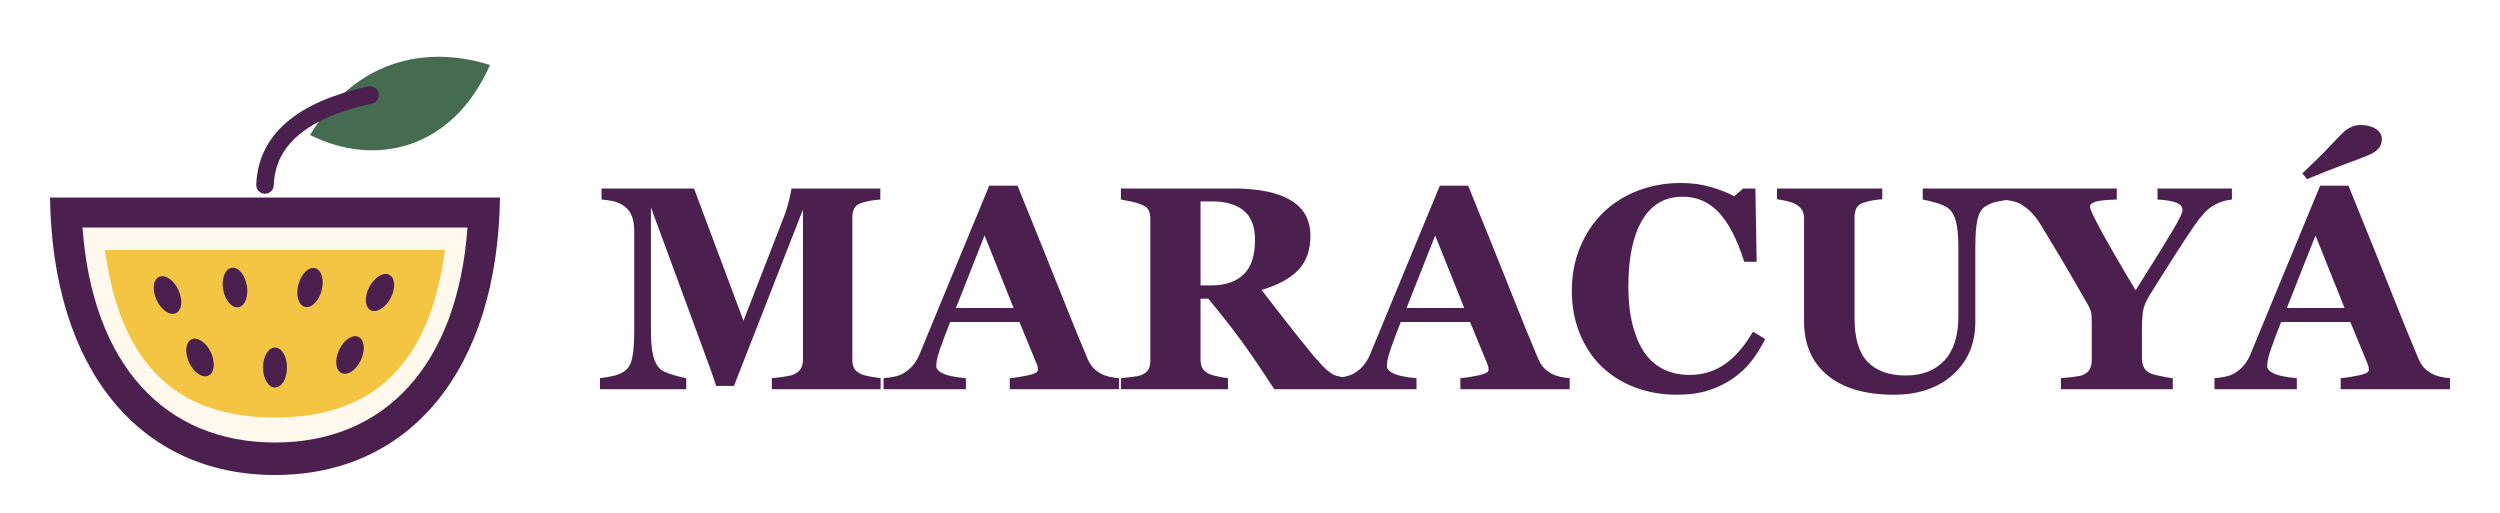
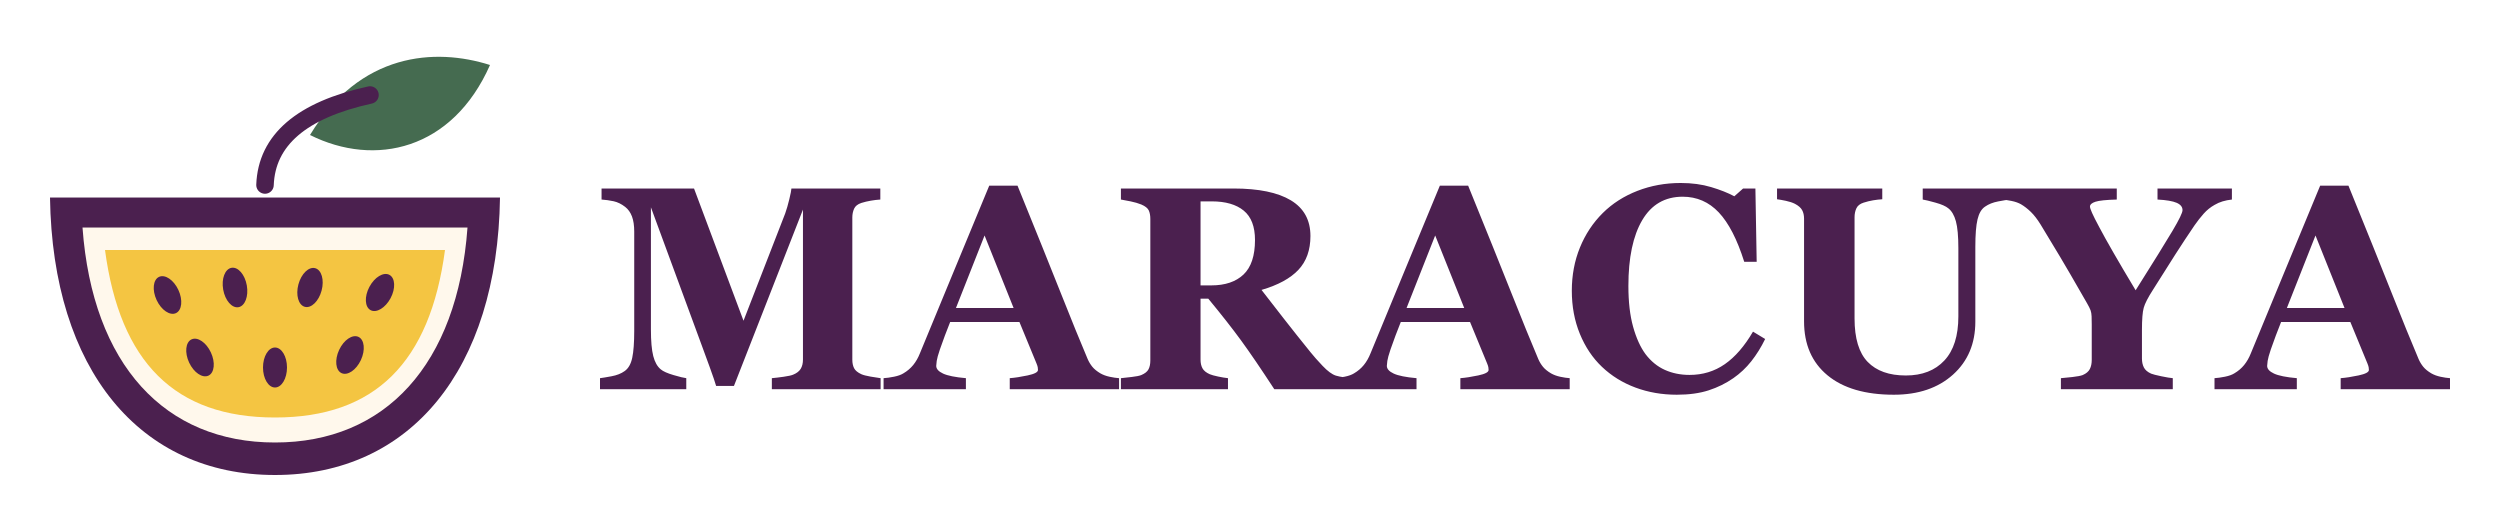
- <svg xmlns="http://www.w3.org/2000/svg" width="1000" height="205" viewBox="0 0 1000 205" role="img" aria-label="MARACUYÁ · Mercado Latino">
+ <svg xmlns="http://www.w3.org/2000/svg" width="1000" height="205" viewBox="0 0 1000 205" role="img" aria-label="MARACUYA · Mercado Latino">
  <g transform="translate(0 -3)">
    <path fill="#4B204F" d="M20 82H200C199 151 164 193 110 193S21 151 20 82Z" />
    <path fill="#FFF8EC" d="M33 94H187C183 149 154 180 110 180S37 149 33 94Z" />
    <path fill="#F4C542" d="M42 103H178C172 148 150 170 110 170S48 148 42 103Z" />
    <path fill="#456B50" d="M124 57C144 24 174 22 196 29C181 63 150 70 124 57Z" />
    <path d="M106 77Q107 50 148 41" stroke="#4B204F" stroke-width="7" fill="none" stroke-linecap="round" />
    <ellipse cx="67" cy="121" rx="4.8" ry="8" fill="#4B204F" transform="rotate(-25 67 121)" />
    <ellipse cx="94" cy="118" rx="4.8" ry="8" fill="#4B204F" transform="rotate(-10 94 118)" />
    <ellipse cx="124" cy="118" rx="4.8" ry="8" fill="#4B204F" transform="rotate(15 124 118)" />
    <ellipse cx="152" cy="120" rx="4.8" ry="8" fill="#4B204F" transform="rotate(28 152 120)" />
    <ellipse cx="80" cy="146" rx="4.8" ry="8" fill="#4B204F" transform="rotate(-25 80 146)" />
    <ellipse cx="110" cy="150" rx="4.8" ry="8" fill="#4B204F" transform="rotate(0 110 150)" />
    <ellipse cx="140" cy="145" rx="4.8" ry="8" fill="#4B204F" transform="rotate(25 140 145)" />
  </g>
  <g transform="translate(240 50) scale(1.053322) translate(-1.879883 -0.5371094)">
-     <path fill="#4B204F" d="M108.442 100.869 L67.139 100.869 L67.139 96.68 C68.356 96.572 69.851 96.393 71.624 96.143 C73.396 95.892 74.604 95.623 75.249 95.337 C76.574 94.8 77.523 94.066 78.096 93.135 C78.669 92.204 78.955 91.022 78.955 89.59 L78.955 32.656 L52.744 99.634 L45.977 99.634 C45.654 98.452 44.858 96.107 43.586 92.598 C42.315 89.089 41.286 86.278 40.498 84.165 L21.216 31.797 L21.216 78.149 C21.216 82.59 21.511 85.964 22.102 88.274 C22.693 90.584 23.651 92.275 24.976 93.35 C25.871 94.102 27.473 94.818 29.783 95.498 C32.092 96.178 33.713 96.572 34.644 96.68 L34.644 100.869 L1.88 100.869 L1.88 96.68 C2.775 96.572 4.234 96.331 6.257 95.955 C8.28 95.579 9.937 94.925 11.226 93.994 C12.658 92.992 13.625 91.3 14.126 88.918 C14.627 86.537 14.878 83.145 14.878 78.74 L14.878 40.981 C14.878 38.69 14.591 36.783 14.019 35.261 C13.446 33.739 12.586 32.531 11.44 31.636 C10.008 30.526 8.54 29.81 7.036 29.487 C5.532 29.165 4.01 28.95 2.471 28.843 L2.471 24.653 L37.589 24.653 L56.377 74.871 L72.212 34.116 C72.748 32.61 73.267 30.818 73.768 28.739 C74.269 26.66 74.538 25.298 74.573 24.653 L108.335 24.653 L108.335 28.843 C107.189 28.914 105.99 29.058 104.736 29.272 C103.483 29.487 102.284 29.774 101.138 30.132 C99.741 30.597 98.819 31.331 98.372 32.334 C97.924 33.337 97.7 34.447 97.7 35.664 L97.7 89.644 C97.7 90.933 97.924 92.016 98.372 92.893 C98.819 93.77 99.741 94.531 101.138 95.176 C101.854 95.498 103.027 95.802 104.656 96.089 C106.285 96.375 107.547 96.572 108.442 96.68 Z M198.999 100.869 L157.481 100.869 L157.481 96.68 C159.41 96.536 161.679 96.187 164.288 95.632 C166.897 95.077 168.202 94.388 168.202 93.564 C168.202 93.278 168.175 92.956 168.121 92.598 C168.067 92.24 167.915 91.756 167.665 91.147 L161.161 75.356 L134.851 75.356 C134.245 76.825 133.578 78.543 132.848 80.513 C132.118 82.482 131.486 84.237 130.952 85.776 C130.275 87.782 129.874 89.232 129.749 90.127 C129.624 91.022 129.561 91.649 129.561 92.007 C129.561 93.153 130.429 94.128 132.164 94.934 C133.899 95.74 136.788 96.322 140.83 96.68 L140.83 100.869 L109.57 100.869 L109.57 96.68 C110.752 96.608 112.086 96.42 113.572 96.116 C115.058 95.811 116.231 95.391 117.09 94.854 C118.558 93.994 119.802 92.938 120.823 91.685 C121.843 90.431 122.694 88.945 123.374 87.227 C127.528 77.165 131.69 67.085 135.862 56.987 C140.033 46.89 144.644 35.754 149.692 23.579 L160.435 23.579 C167.453 40.838 172.949 54.481 176.924 64.507 C180.898 74.533 184.282 82.84 187.075 89.429 C187.541 90.503 188.132 91.479 188.848 92.356 C189.564 93.233 190.584 94.066 191.909 94.854 C192.912 95.426 194.076 95.856 195.4 96.143 C196.725 96.429 197.925 96.608 198.999 96.68 Z M158.95 70.039 L147.92 42.49 L137.049 70.039 Z M287.192 100.869 L257.945 100.869 C252.9 93.135 248.705 86.976 245.36 82.393 C242.014 77.809 237.855 72.51 232.881 66.494 L229.937 66.494 L229.937 89.644 C229.937 90.933 230.178 92.025 230.662 92.92 C231.145 93.815 232.067 94.567 233.428 95.176 C234.108 95.462 235.173 95.758 236.624 96.062 C238.074 96.366 239.318 96.572 240.356 96.68 L240.356 100.869 L199.697 100.869 L199.697 96.68 C200.736 96.572 202.105 96.42 203.806 96.223 C205.507 96.026 206.716 95.785 207.432 95.498 C208.792 94.925 209.705 94.2 210.171 93.323 C210.636 92.445 210.869 91.326 210.869 89.966 L210.869 36.201 C210.869 34.912 210.672 33.838 210.278 32.979 C209.884 32.119 208.936 31.367 207.432 30.723 C206.286 30.257 204.934 29.863 203.377 29.541 C201.819 29.219 200.592 28.986 199.697 28.843 L199.697 24.653 L242.451 24.653 C252.012 24.653 259.272 26.148 264.231 29.138 C269.19 32.128 271.67 36.649 271.67 42.7 C271.67 48.035 270.139 52.323 267.078 55.564 C264.016 58.805 259.352 61.338 253.086 63.164 C255.521 66.315 258.359 69.967 261.599 74.121 C264.84 78.275 268.215 82.518 271.724 86.851 C272.834 88.247 274.347 89.957 276.262 91.98 C278.178 94.003 279.87 95.247 281.338 95.713 C282.161 95.964 283.209 96.178 284.48 96.357 C285.751 96.536 286.655 96.644 287.192 96.68 Z M250.615 44.204 C250.615 39.119 249.192 35.404 246.345 33.059 C243.499 30.714 239.443 29.541 234.18 29.541 L229.937 29.541 L229.937 61.445 L234.019 61.445 C239.282 61.445 243.364 60.067 246.265 57.31 C249.165 54.552 250.615 50.184 250.615 44.204 Z M370.122 100.869 L328.604 100.869 L328.604 96.68 C330.533 96.536 332.803 96.187 335.411 95.632 C338.02 95.077 339.325 94.388 339.325 93.564 C339.325 93.278 339.298 92.956 339.244 92.598 C339.19 92.24 339.038 91.756 338.788 91.147 L332.284 75.356 L305.974 75.356 C305.368 76.825 304.701 78.543 303.971 80.513 C303.241 82.482 302.609 84.237 302.075 85.776 C301.398 87.782 300.997 89.232 300.872 90.127 C300.747 91.022 300.684 91.649 300.684 92.007 C300.684 93.153 301.552 94.128 303.287 94.934 C305.022 95.74 307.911 96.322 311.953 96.68 L311.953 100.869 L280.693 100.869 L280.693 96.68 C281.875 96.608 283.209 96.42 284.695 96.116 C286.181 95.811 287.354 95.391 288.213 94.854 C289.681 93.994 290.925 92.938 291.946 91.685 C292.966 90.431 293.817 88.945 294.497 87.227 C298.651 77.165 302.813 67.085 306.985 56.987 C311.156 46.89 315.767 35.754 320.815 23.579 L331.558 23.579 C338.576 40.838 344.072 54.481 348.047 64.507 C352.022 74.533 355.405 82.84 358.198 89.429 C358.664 90.503 359.255 91.479 359.971 92.356 C360.687 93.233 361.707 94.066 363.032 94.854 C364.035 95.426 365.199 95.856 366.523 96.143 C367.848 96.429 369.048 96.608 370.122 96.68 Z M330.073 70.039 L319.043 42.49 L308.172 70.039 Z M410.781 102.964 C405.195 102.964 399.967 102.059 395.098 100.248 C390.228 98.437 385.985 95.811 382.368 92.369 C378.823 88.998 376.03 84.83 373.989 79.864 C371.948 74.898 370.928 69.439 370.928 63.487 C370.928 57.571 371.957 52.094 374.016 47.057 C376.075 42.019 378.967 37.654 382.69 33.96 C386.343 30.339 390.729 27.534 395.85 25.544 C400.97 23.554 406.449 22.559 412.285 22.559 C416.51 22.559 420.36 23.078 423.833 24.116 C427.306 25.155 430.243 26.318 432.642 27.607 L435.972 24.653 L440.645 24.653 L441.128 52.476 L436.401 52.476 C433.719 43.971 430.5 37.727 426.745 33.743 C422.99 29.76 418.412 27.769 413.012 27.769 C406.289 27.769 401.174 30.736 397.67 36.672 C394.165 42.608 392.412 50.937 392.412 61.66 C392.412 67.721 393.011 72.895 394.209 77.181 C395.408 81.466 396.972 84.918 398.904 87.536 C400.978 90.262 403.428 92.262 406.254 93.535 C409.08 94.808 412.209 95.444 415.643 95.444 C420.65 95.444 425.112 94.084 429.028 91.362 C432.945 88.641 436.513 84.523 439.731 79.009 L444.351 81.802 C442.811 84.953 441.056 87.773 439.087 90.261 C437.118 92.75 434.844 94.889 432.266 96.68 C429.437 98.649 426.313 100.189 422.893 101.299 C419.473 102.409 415.436 102.964 410.781 102.964 Z M537.271 28.843 C536.232 28.95 534.737 29.192 532.786 29.568 C530.834 29.944 529.196 30.597 527.871 31.528 C526.51 32.424 525.553 34.035 524.998 36.362 C524.443 38.69 524.165 42.181 524.165 46.836 L524.165 75.195 C524.165 83.538 521.336 90.252 515.679 95.337 C510.021 100.422 502.537 102.964 493.228 102.964 C482.378 102.964 473.981 100.511 468.037 95.605 C462.093 90.7 459.121 83.861 459.121 75.088 L459.121 36.094 C459.121 34.84 458.879 33.766 458.396 32.871 C457.913 31.976 456.991 31.17 455.63 30.454 C454.699 29.989 453.553 29.613 452.192 29.326 C450.832 29.04 449.722 28.843 448.862 28.735 L448.862 24.653 L488.823 24.653 L488.823 28.735 C487.677 28.807 486.514 28.941 485.332 29.138 C484.15 29.335 482.951 29.631 481.733 30.024 C480.373 30.454 479.46 31.17 478.994 32.173 C478.529 33.175 478.296 34.303 478.296 35.557 L478.296 74.014 C478.296 81.569 479.959 87.065 483.284 90.503 C486.61 93.94 491.437 95.659 497.766 95.659 C503.988 95.659 508.869 93.761 512.409 89.966 C515.95 86.17 517.72 80.584 517.72 73.208 L517.72 47.373 C517.72 42.79 517.406 39.361 516.78 37.087 C516.153 34.814 515.195 33.175 513.906 32.173 C512.975 31.385 511.355 30.669 509.045 30.024 C506.736 29.38 505.116 28.986 504.185 28.843 L504.185 24.653 L537.271 24.653 Z M621.597 28.843 C620.31 28.986 619.13 29.219 618.058 29.541 C616.985 29.863 615.966 30.311 615.001 30.884 C613.464 31.743 612.096 32.844 610.899 34.187 C609.701 35.53 608.53 37.025 607.386 38.672 C605.062 42.074 602.622 45.771 600.065 49.763 C597.509 53.756 594.729 58.151 591.727 62.949 C589.76 65.993 588.553 68.329 588.107 69.959 C587.66 71.588 587.437 74.408 587.437 78.418 L587.437 89.214 C587.437 90.503 587.678 91.631 588.162 92.598 C588.645 93.564 589.567 94.352 590.928 94.961 C591.536 95.212 592.826 95.543 594.795 95.955 C596.764 96.366 598.215 96.608 599.146 96.68 L599.146 100.869 L556.66 100.869 L556.66 96.68 C557.663 96.608 559.104 96.465 560.984 96.25 C562.864 96.035 564.18 95.785 564.932 95.498 C566.257 94.925 567.161 94.164 567.644 93.215 C568.127 92.266 568.369 91.112 568.369 89.751 L568.369 76.323 C568.369 75.142 568.351 74.103 568.315 73.208 C568.28 72.313 568.154 71.561 567.94 70.952 C567.689 70.272 567.259 69.403 566.65 68.347 C566.042 67.291 565.254 65.921 564.287 64.238 C561.53 59.404 558.862 54.821 556.284 50.488 C553.706 46.156 551.253 42.091 548.926 38.296 C547.708 36.326 546.482 34.742 545.247 33.542 C544.011 32.343 542.749 31.367 541.46 30.615 C540.493 30.078 539.32 29.666 537.942 29.38 C536.563 29.093 535.319 28.914 534.209 28.843 L534.209 24.653 L577.876 24.653 L577.876 28.843 C573.879 28.95 571.184 29.228 569.79 29.675 C568.396 30.123 567.699 30.741 567.699 31.528 C567.699 31.922 567.959 32.71 568.478 33.892 C568.997 35.073 569.919 36.898 571.244 39.367 C572.46 41.692 574.241 44.894 576.585 48.972 C578.929 53.051 581.747 57.827 585.04 63.3 C591.832 52.532 596.498 45.01 599.036 40.734 C601.574 36.459 602.843 33.838 602.843 32.871 C602.843 31.654 602.097 30.723 600.604 30.078 C599.111 29.434 596.691 29.022 593.345 28.843 L593.345 24.653 L621.597 24.653 Z M704.419 100.869 L662.9 100.869 L662.9 96.68 C664.83 96.536 667.099 96.187 669.708 95.632 C672.317 95.077 673.622 94.388 673.622 93.564 C673.622 93.278 673.595 92.956 673.541 92.598 C673.487 92.24 673.335 91.756 673.085 91.147 L666.58 75.356 L640.27 75.356 C639.665 76.825 638.997 78.543 638.268 80.513 C637.538 82.482 636.906 84.237 636.371 85.776 C635.695 87.782 635.294 89.232 635.169 90.127 C635.043 91.022 634.981 91.649 634.981 92.007 C634.981 93.153 635.848 94.128 637.584 94.934 C639.319 95.74 642.208 96.322 646.25 96.68 L646.25 100.869 L614.99 100.869 L614.99 96.68 C616.172 96.608 617.506 96.42 618.992 96.116 C620.478 95.811 621.65 95.391 622.51 94.854 C623.978 93.994 625.222 92.938 626.243 91.685 C627.263 90.431 628.114 88.945 628.794 87.227 C632.948 77.165 637.11 67.085 641.282 56.987 C645.453 46.89 650.064 35.754 655.112 23.579 L665.855 23.579 C672.873 40.838 678.369 54.481 682.344 64.507 C686.318 74.533 689.702 82.84 692.495 89.429 C692.961 90.503 693.551 91.479 694.268 92.356 C694.984 93.233 696.004 94.066 697.329 94.854 C698.332 95.426 699.495 95.856 700.82 96.143 C702.145 96.429 703.345 96.608 704.419 96.68 Z M664.37 70.039 L653.34 42.49 L642.469 70.039 Z M678.53 5.908 C678.53 7.412 678.065 8.647 677.134 9.614 C676.203 10.581 674.86 11.423 673.106 12.139 C671.1 12.962 668.092 14.108 664.082 15.576 C660.072 17.044 655.417 18.888 650.117 21.108 L648.345 18.906 C651.997 15.433 654.772 12.729 656.67 10.796 C658.568 8.862 660.537 6.803 662.578 4.619 C663.939 3.187 665.246 2.148 666.499 1.504 C667.752 0.859 669.077 0.537 670.474 0.537 C672.801 0.537 674.726 1.029 676.248 2.014 C677.769 2.999 678.53 4.297 678.53 5.908 Z" />
+     <path fill="#4B204F" d="M108.442 100.869 L67.139 100.869 L67.139 96.68 C68.356 96.572 69.851 96.393 71.624 96.143 C73.396 95.892 74.604 95.623 75.249 95.337 C76.574 94.8 77.523 94.066 78.096 93.135 C78.669 92.204 78.955 91.022 78.955 89.59 L78.955 32.656 L52.744 99.634 L45.977 99.634 C45.654 98.452 44.858 96.107 43.586 92.598 C42.315 89.089 41.286 86.278 40.498 84.165 L21.216 31.797 L21.216 78.149 C21.216 82.59 21.511 85.964 22.102 88.274 C22.693 90.584 23.651 92.275 24.976 93.35 C25.871 94.102 27.473 94.818 29.783 95.498 C32.092 96.178 33.713 96.572 34.644 96.68 L34.644 100.869 L1.88 100.869 L1.88 96.68 C2.775 96.572 4.234 96.331 6.257 95.955 C8.28 95.579 9.937 94.925 11.226 93.994 C12.658 92.992 13.625 91.3 14.126 88.918 C14.627 86.537 14.878 83.145 14.878 78.74 L14.878 40.981 C14.878 38.69 14.591 36.783 14.019 35.261 C13.446 33.739 12.586 32.531 11.44 31.636 C10.008 30.526 8.54 29.81 7.036 29.487 C5.532 29.165 4.01 28.95 2.471 28.843 L2.471 24.653 L37.589 24.653 L56.377 74.871 L72.212 34.116 C72.748 32.61 73.267 30.818 73.768 28.739 C74.269 26.66 74.538 25.298 74.573 24.653 L108.335 24.653 L108.335 28.843 C107.189 28.914 105.99 29.058 104.736 29.272 C103.483 29.487 102.284 29.774 101.138 30.132 C99.741 30.597 98.819 31.331 98.372 32.334 C97.924 33.337 97.7 34.447 97.7 35.664 L97.7 89.644 C97.7 90.933 97.924 92.016 98.372 92.893 C98.819 93.77 99.741 94.531 101.138 95.176 C101.854 95.498 103.027 95.802 104.656 96.089 C106.285 96.375 107.547 96.572 108.442 96.68 Z M198.999 100.869 L157.481 100.869 L157.481 96.68 C159.41 96.536 161.679 96.187 164.288 95.632 C166.897 95.077 168.202 94.388 168.202 93.564 C168.202 93.278 168.175 92.956 168.121 92.598 C168.067 92.24 167.915 91.756 167.665 91.147 L161.161 75.356 L134.851 75.356 C134.245 76.825 133.578 78.543 132.848 80.513 C132.118 82.482 131.486 84.237 130.952 85.776 C130.275 87.782 129.874 89.232 129.749 90.127 C129.624 91.022 129.561 91.649 129.561 92.007 C129.561 93.153 130.429 94.128 132.164 94.934 C133.899 95.74 136.788 96.322 140.83 96.68 L140.83 100.869 L109.57 100.869 L109.57 96.68 C110.752 96.608 112.086 96.42 113.572 96.116 C115.058 95.811 116.231 95.391 117.09 94.854 C118.558 93.994 119.802 92.938 120.823 91.685 C121.843 90.431 122.694 88.945 123.374 87.227 C127.528 77.165 131.69 67.085 135.862 56.987 C140.033 46.89 144.644 35.754 149.692 23.579 L160.435 23.579 C167.453 40.838 172.949 54.481 176.924 64.507 C180.898 74.533 184.282 82.84 187.075 89.429 C187.541 90.503 188.132 91.479 188.848 92.356 C189.564 93.233 190.584 94.066 191.909 94.854 C192.912 95.426 194.076 95.856 195.4 96.143 C196.725 96.429 197.925 96.608 198.999 96.68 Z M158.95 70.039 L147.92 42.49 L137.049 70.039 Z M287.192 100.869 L257.945 100.869 C252.9 93.135 248.705 86.976 245.36 82.393 C242.014 77.809 237.855 72.51 232.881 66.494 L229.937 66.494 L229.937 89.644 C229.937 90.933 230.178 92.025 230.662 92.92 C231.145 93.815 232.067 94.567 233.428 95.176 C234.108 95.462 235.173 95.758 236.624 96.062 C238.074 96.366 239.318 96.572 240.356 96.68 L240.356 100.869 L199.697 100.869 L199.697 96.68 C200.736 96.572 202.105 96.42 203.806 96.223 C205.507 96.026 206.716 95.785 207.432 95.498 C208.792 94.925 209.705 94.2 210.171 93.323 C210.636 92.445 210.869 91.326 210.869 89.966 L210.869 36.201 C210.869 34.912 210.672 33.838 210.278 32.979 C209.884 32.119 208.936 31.367 207.432 30.723 C206.286 30.257 204.934 29.863 203.377 29.541 C201.819 29.219 200.592 28.986 199.697 28.843 L199.697 24.653 L242.451 24.653 C252.012 24.653 259.272 26.148 264.231 29.138 C269.19 32.128 271.67 36.649 271.67 42.7 C271.67 48.035 270.139 52.323 267.078 55.564 C264.016 58.805 259.352 61.338 253.086 63.164 C255.521 66.315 258.359 69.967 261.599 74.121 C264.84 78.275 268.215 82.518 271.724 86.851 C272.834 88.247 274.347 89.957 276.262 91.98 C278.178 94.003 279.87 95.247 281.338 95.713 C282.161 95.964 283.209 96.178 284.48 96.357 C285.751 96.536 286.655 96.644 287.192 96.68 Z M250.615 44.204 C250.615 39.119 249.192 35.404 246.345 33.059 C243.499 30.714 239.443 29.541 234.18 29.541 L229.937 29.541 L229.937 61.445 L234.019 61.445 C239.282 61.445 243.364 60.067 246.265 57.31 C249.165 54.552 250.615 50.184 250.615 44.204 Z M370.122 100.869 L328.604 100.869 L328.604 96.68 C330.533 96.536 332.803 96.187 335.411 95.632 C338.02 95.077 339.325 94.388 339.325 93.564 C339.325 93.278 339.298 92.956 339.244 92.598 C339.19 92.24 339.038 91.756 338.788 91.147 L332.284 75.356 L305.974 75.356 C305.368 76.825 304.701 78.543 303.971 80.513 C303.241 82.482 302.609 84.237 302.075 85.776 C301.398 87.782 300.997 89.232 300.872 90.127 C300.747 91.022 300.684 91.649 300.684 92.007 C300.684 93.153 301.552 94.128 303.287 94.934 C305.022 95.74 307.911 96.322 311.953 96.68 L311.953 100.869 L280.693 100.869 L280.693 96.68 C281.875 96.608 283.209 96.42 284.695 96.116 C286.181 95.811 287.354 95.391 288.213 94.854 C289.681 93.994 290.925 92.938 291.946 91.685 C292.966 90.431 293.817 88.945 294.497 87.227 C298.651 77.165 302.813 67.085 306.985 56.987 C311.156 46.89 315.767 35.754 320.815 23.579 L331.558 23.579 C338.576 40.838 344.072 54.481 348.047 64.507 C352.022 74.533 355.405 82.84 358.198 89.429 C358.664 90.503 359.255 91.479 359.971 92.356 C360.687 93.233 361.707 94.066 363.032 94.854 C364.035 95.426 365.199 95.856 366.523 96.143 C367.848 96.429 369.048 96.608 370.122 96.68 Z M330.073 70.039 L319.043 42.49 L308.172 70.039 Z M410.781 102.964 C405.195 102.964 399.967 102.059 395.098 100.248 C390.228 98.437 385.985 95.811 382.368 92.369 C378.823 88.998 376.03 84.83 373.989 79.864 C371.948 74.898 370.928 69.439 370.928 63.487 C370.928 57.571 371.957 52.094 374.016 47.057 C376.075 42.019 378.967 37.654 382.69 33.96 C386.343 30.339 390.729 27.534 395.85 25.544 C400.97 23.554 406.449 22.559 412.285 22.559 C416.51 22.559 420.36 23.078 423.833 24.116 C427.306 25.155 430.243 26.318 432.642 27.607 L435.972 24.653 L440.645 24.653 L441.128 52.476 L436.401 52.476 C433.719 43.971 430.5 37.727 426.745 33.743 C422.99 29.76 418.412 27.769 413.012 27.769 C406.289 27.769 401.174 30.736 397.67 36.672 C394.165 42.608 392.412 50.937 392.412 61.66 C392.412 67.721 393.011 72.895 394.209 77.181 C395.408 81.466 396.972 84.918 398.904 87.536 C400.978 90.262 403.428 92.262 406.254 93.535 C409.08 94.808 412.209 95.444 415.643 95.444 C420.65 95.444 425.112 94.084 429.028 91.362 C432.945 88.641 436.513 84.523 439.731 79.009 L444.351 81.802 C442.811 84.953 441.056 87.773 439.087 90.261 C437.118 92.75 434.844 94.889 432.266 96.68 C429.437 98.649 426.313 100.189 422.893 101.299 C419.473 102.409 415.436 102.964 410.781 102.964 Z M537.271 28.843 C536.232 28.95 534.737 29.192 532.786 29.568 C530.834 29.944 529.196 30.597 527.871 31.528 C526.51 32.424 525.553 34.035 524.998 36.362 C524.443 38.69 524.165 42.181 524.165 46.836 L524.165 75.195 C524.165 83.538 521.336 90.252 515.679 95.337 C510.021 100.422 502.537 102.964 493.228 102.964 C482.378 102.964 473.981 100.511 468.037 95.605 C462.093 90.7 459.121 83.861 459.121 75.088 L459.121 36.094 C459.121 34.84 458.879 33.766 458.396 32.871 C457.913 31.976 456.991 31.17 455.63 30.454 C454.699 29.989 453.553 29.613 452.192 29.326 C450.832 29.04 449.722 28.843 448.862 28.735 L448.862 24.653 L488.823 24.653 L488.823 28.735 C487.677 28.807 486.514 28.941 485.332 29.138 C484.15 29.335 482.951 29.631 481.733 30.024 C480.373 30.454 479.46 31.17 478.994 32.173 C478.529 33.175 478.296 34.303 478.296 35.557 L478.296 74.014 C478.296 81.569 479.959 87.065 483.284 90.503 C486.61 93.94 491.437 95.659 497.766 95.659 C503.988 95.659 508.869 93.761 512.409 89.966 C515.95 86.17 517.72 80.584 517.72 73.208 L517.72 47.373 C517.72 42.79 517.406 39.361 516.78 37.087 C516.153 34.814 515.195 33.175 513.906 32.173 C512.975 31.385 511.355 30.669 509.045 30.024 C506.736 29.38 505.116 28.986 504.185 28.843 L504.185 24.653 L537.271 24.653 Z M621.597 28.843 C620.31 28.986 619.13 29.219 618.058 29.541 C616.985 29.863 615.966 30.311 615.001 30.884 C613.464 31.743 612.096 32.844 610.899 34.187 C609.701 35.53 608.53 37.025 607.386 38.672 C605.062 42.074 602.622 45.771 600.065 49.763 C597.509 53.756 594.729 58.151 591.727 62.949 C589.76 65.993 588.553 68.329 588.107 69.959 C587.66 71.588 587.437 74.408 587.437 78.418 L587.437 89.214 C587.437 90.503 587.678 91.631 588.162 92.598 C588.645 93.564 589.567 94.352 590.928 94.961 C591.536 95.212 592.826 95.543 594.795 95.955 C596.764 96.366 598.215 96.608 599.146 96.68 L599.146 100.869 L556.66 100.869 L556.66 96.68 C557.663 96.608 559.104 96.465 560.984 96.25 C562.864 96.035 564.18 95.785 564.932 95.498 C566.257 94.925 567.161 94.164 567.644 93.215 C568.127 92.266 568.369 91.112 568.369 89.751 L568.369 76.323 C568.369 75.142 568.351 74.103 568.315 73.208 C568.28 72.313 568.154 71.561 567.94 70.952 C567.689 70.272 567.259 69.403 566.65 68.347 C566.042 67.291 565.254 65.921 564.287 64.238 C561.53 59.404 558.862 54.821 556.284 50.488 C553.706 46.156 551.253 42.091 548.926 38.296 C547.708 36.326 546.482 34.742 545.247 33.542 C544.011 32.343 542.749 31.367 541.46 30.615 C540.493 30.078 539.32 29.666 537.942 29.38 C536.563 29.093 535.319 28.914 534.209 28.843 L534.209 24.653 L577.876 24.653 L577.876 28.843 C573.879 28.95 571.184 29.228 569.79 29.675 C568.396 30.123 567.699 30.741 567.699 31.528 C567.699 31.922 567.959 32.71 568.478 33.892 C568.997 35.073 569.919 36.898 571.244 39.367 C572.46 41.692 574.241 44.894 576.585 48.972 C578.929 53.051 581.747 57.827 585.04 63.3 C591.832 52.532 596.498 45.01 599.036 40.734 C601.574 36.459 602.843 33.838 602.843 32.871 C602.843 31.654 602.097 30.723 600.604 30.078 C599.111 29.434 596.691 29.022 593.345 28.843 L593.345 24.653 L621.597 24.653 Z M704.419 100.869 L662.9 100.869 L662.9 96.68 C664.83 96.536 667.099 96.187 669.708 95.632 C672.317 95.077 673.622 94.388 673.622 93.564 C673.622 93.278 673.595 92.956 673.541 92.598 C673.487 92.24 673.335 91.756 673.085 91.147 L666.58 75.356 L640.27 75.356 C639.665 76.825 638.997 78.543 638.268 80.513 C637.538 82.482 636.906 84.237 636.371 85.776 C635.695 87.782 635.294 89.232 635.169 90.127 C635.043 91.022 634.981 91.649 634.981 92.007 C634.981 93.153 635.848 94.128 637.584 94.934 C639.319 95.74 642.208 96.322 646.25 96.68 L646.25 100.869 L614.99 100.869 L614.99 96.68 C616.172 96.608 617.506 96.42 618.992 96.116 C620.478 95.811 621.65 95.391 622.51 94.854 C623.978 93.994 625.222 92.938 626.243 91.685 C627.263 90.431 628.114 88.945 628.794 87.227 C632.948 77.165 637.11 67.085 641.282 56.987 C645.453 46.89 650.064 35.754 655.112 23.579 L665.855 23.579 C672.873 40.838 678.369 54.481 682.344 64.507 C686.318 74.533 689.702 82.84 692.495 89.429 C692.961 90.503 693.551 91.479 694.268 92.356 C694.984 93.233 696.004 94.066 697.329 94.854 C698.332 95.426 699.495 95.856 700.82 96.143 C702.145 96.429 703.345 96.608 704.419 96.68 Z M664.37 70.039 L653.34 42.49 L642.469 70.039 Z" />
  </g>
</svg>
